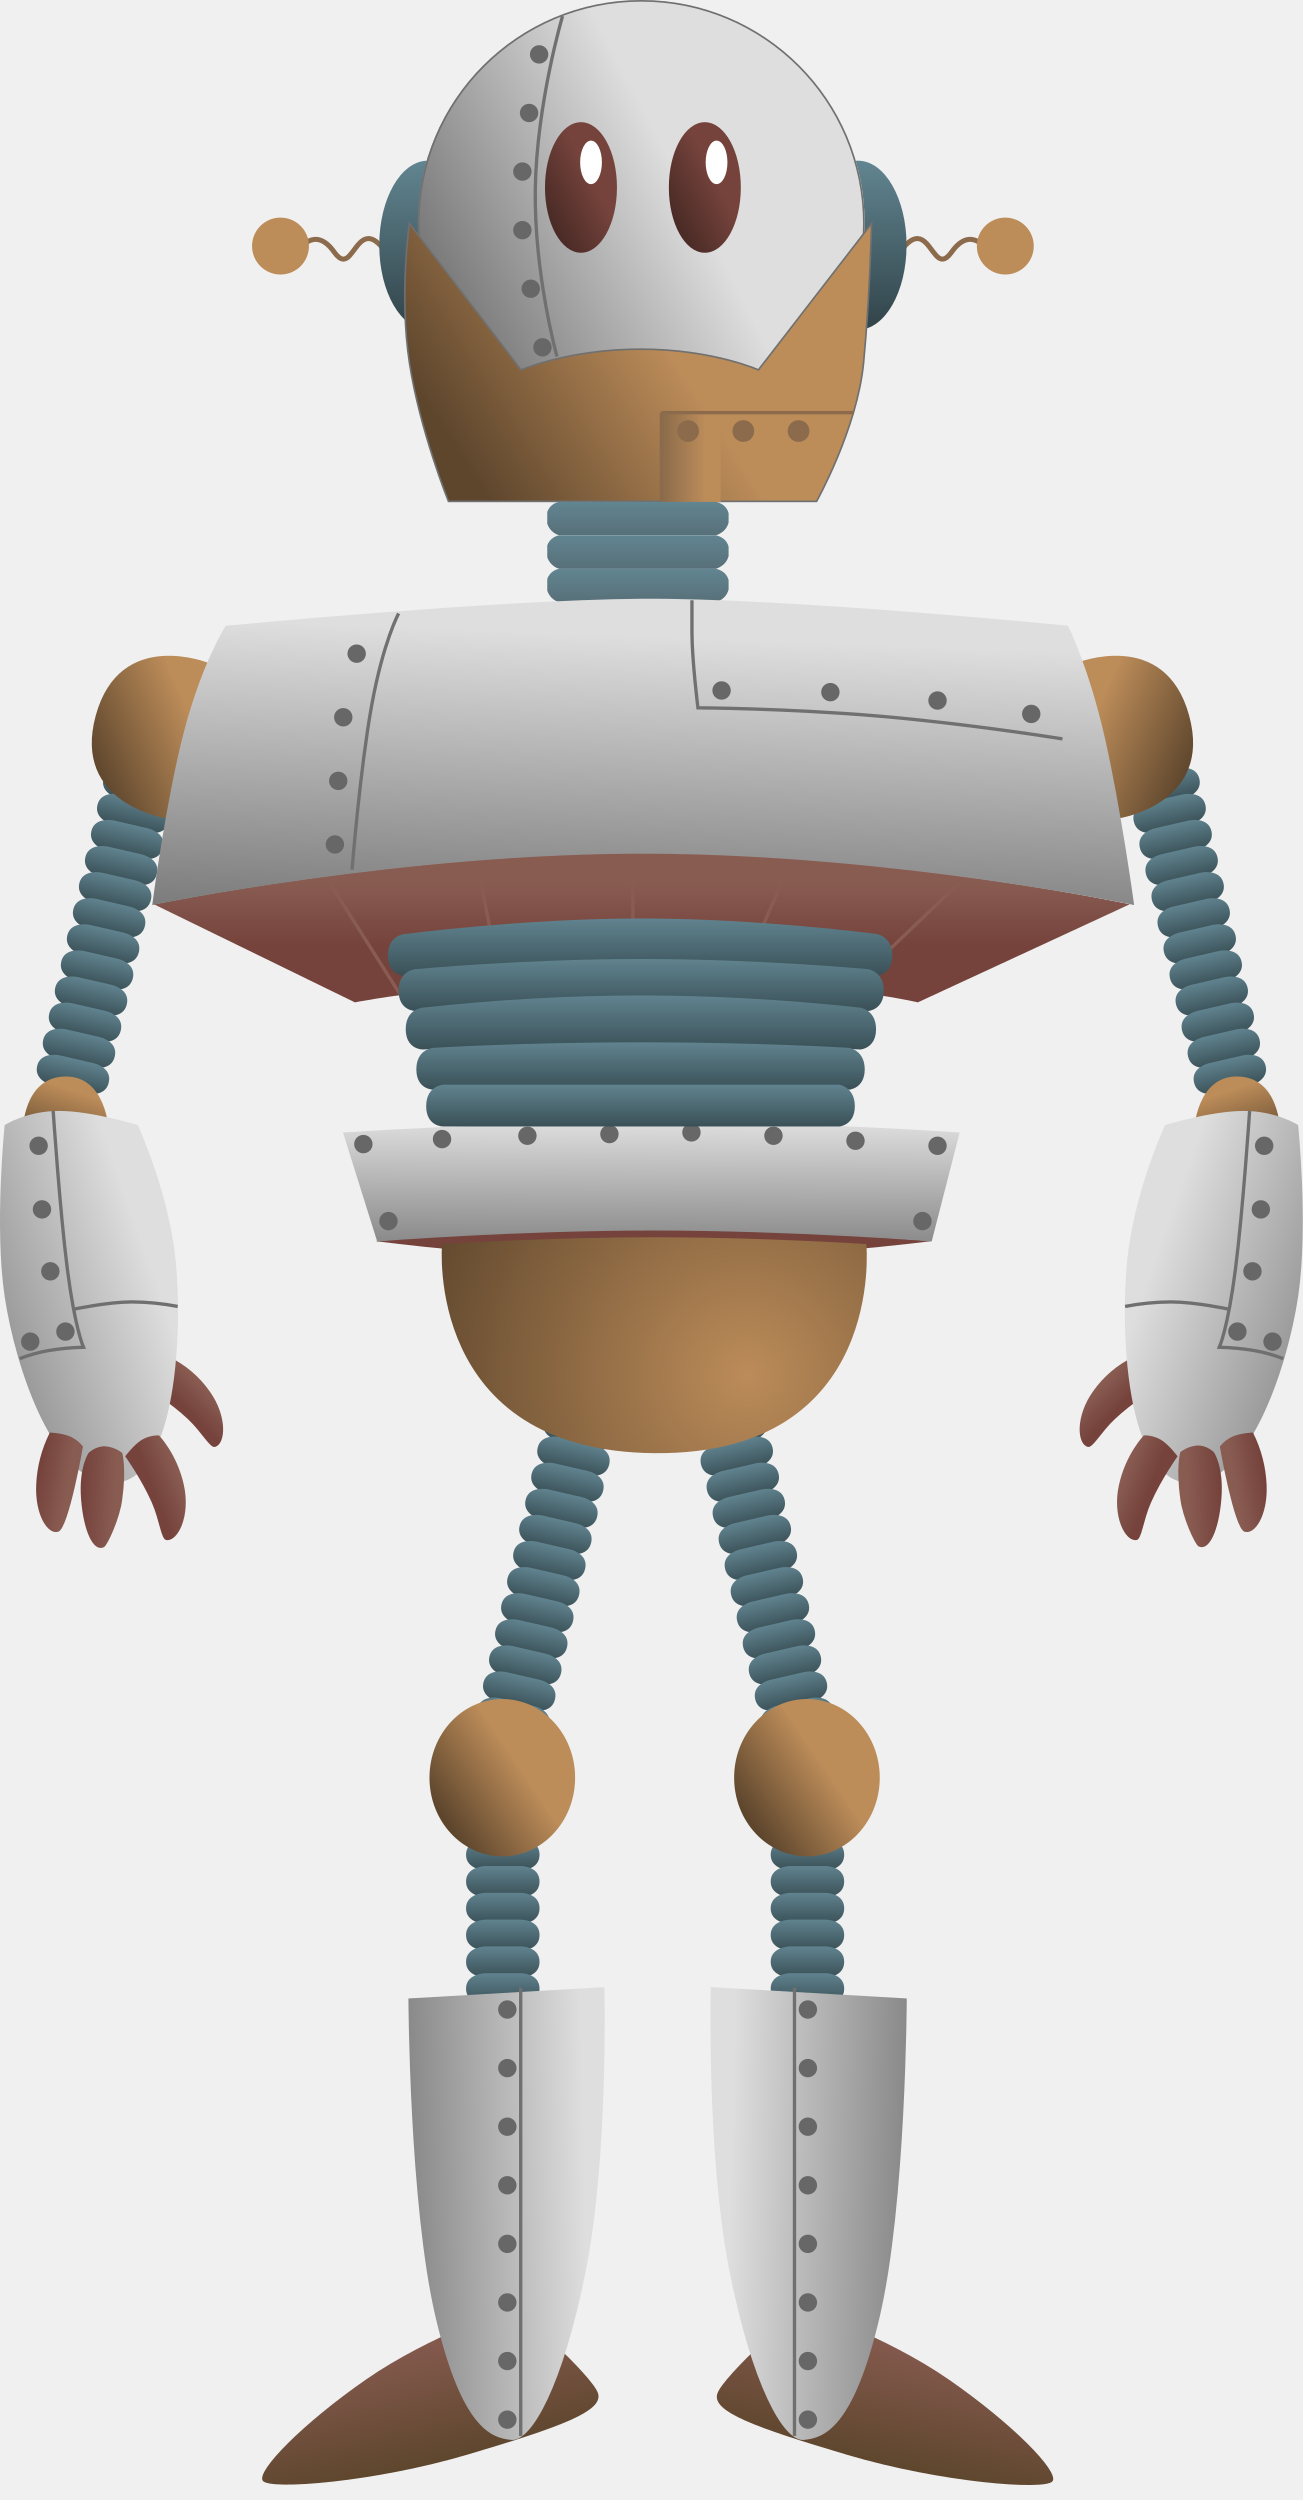
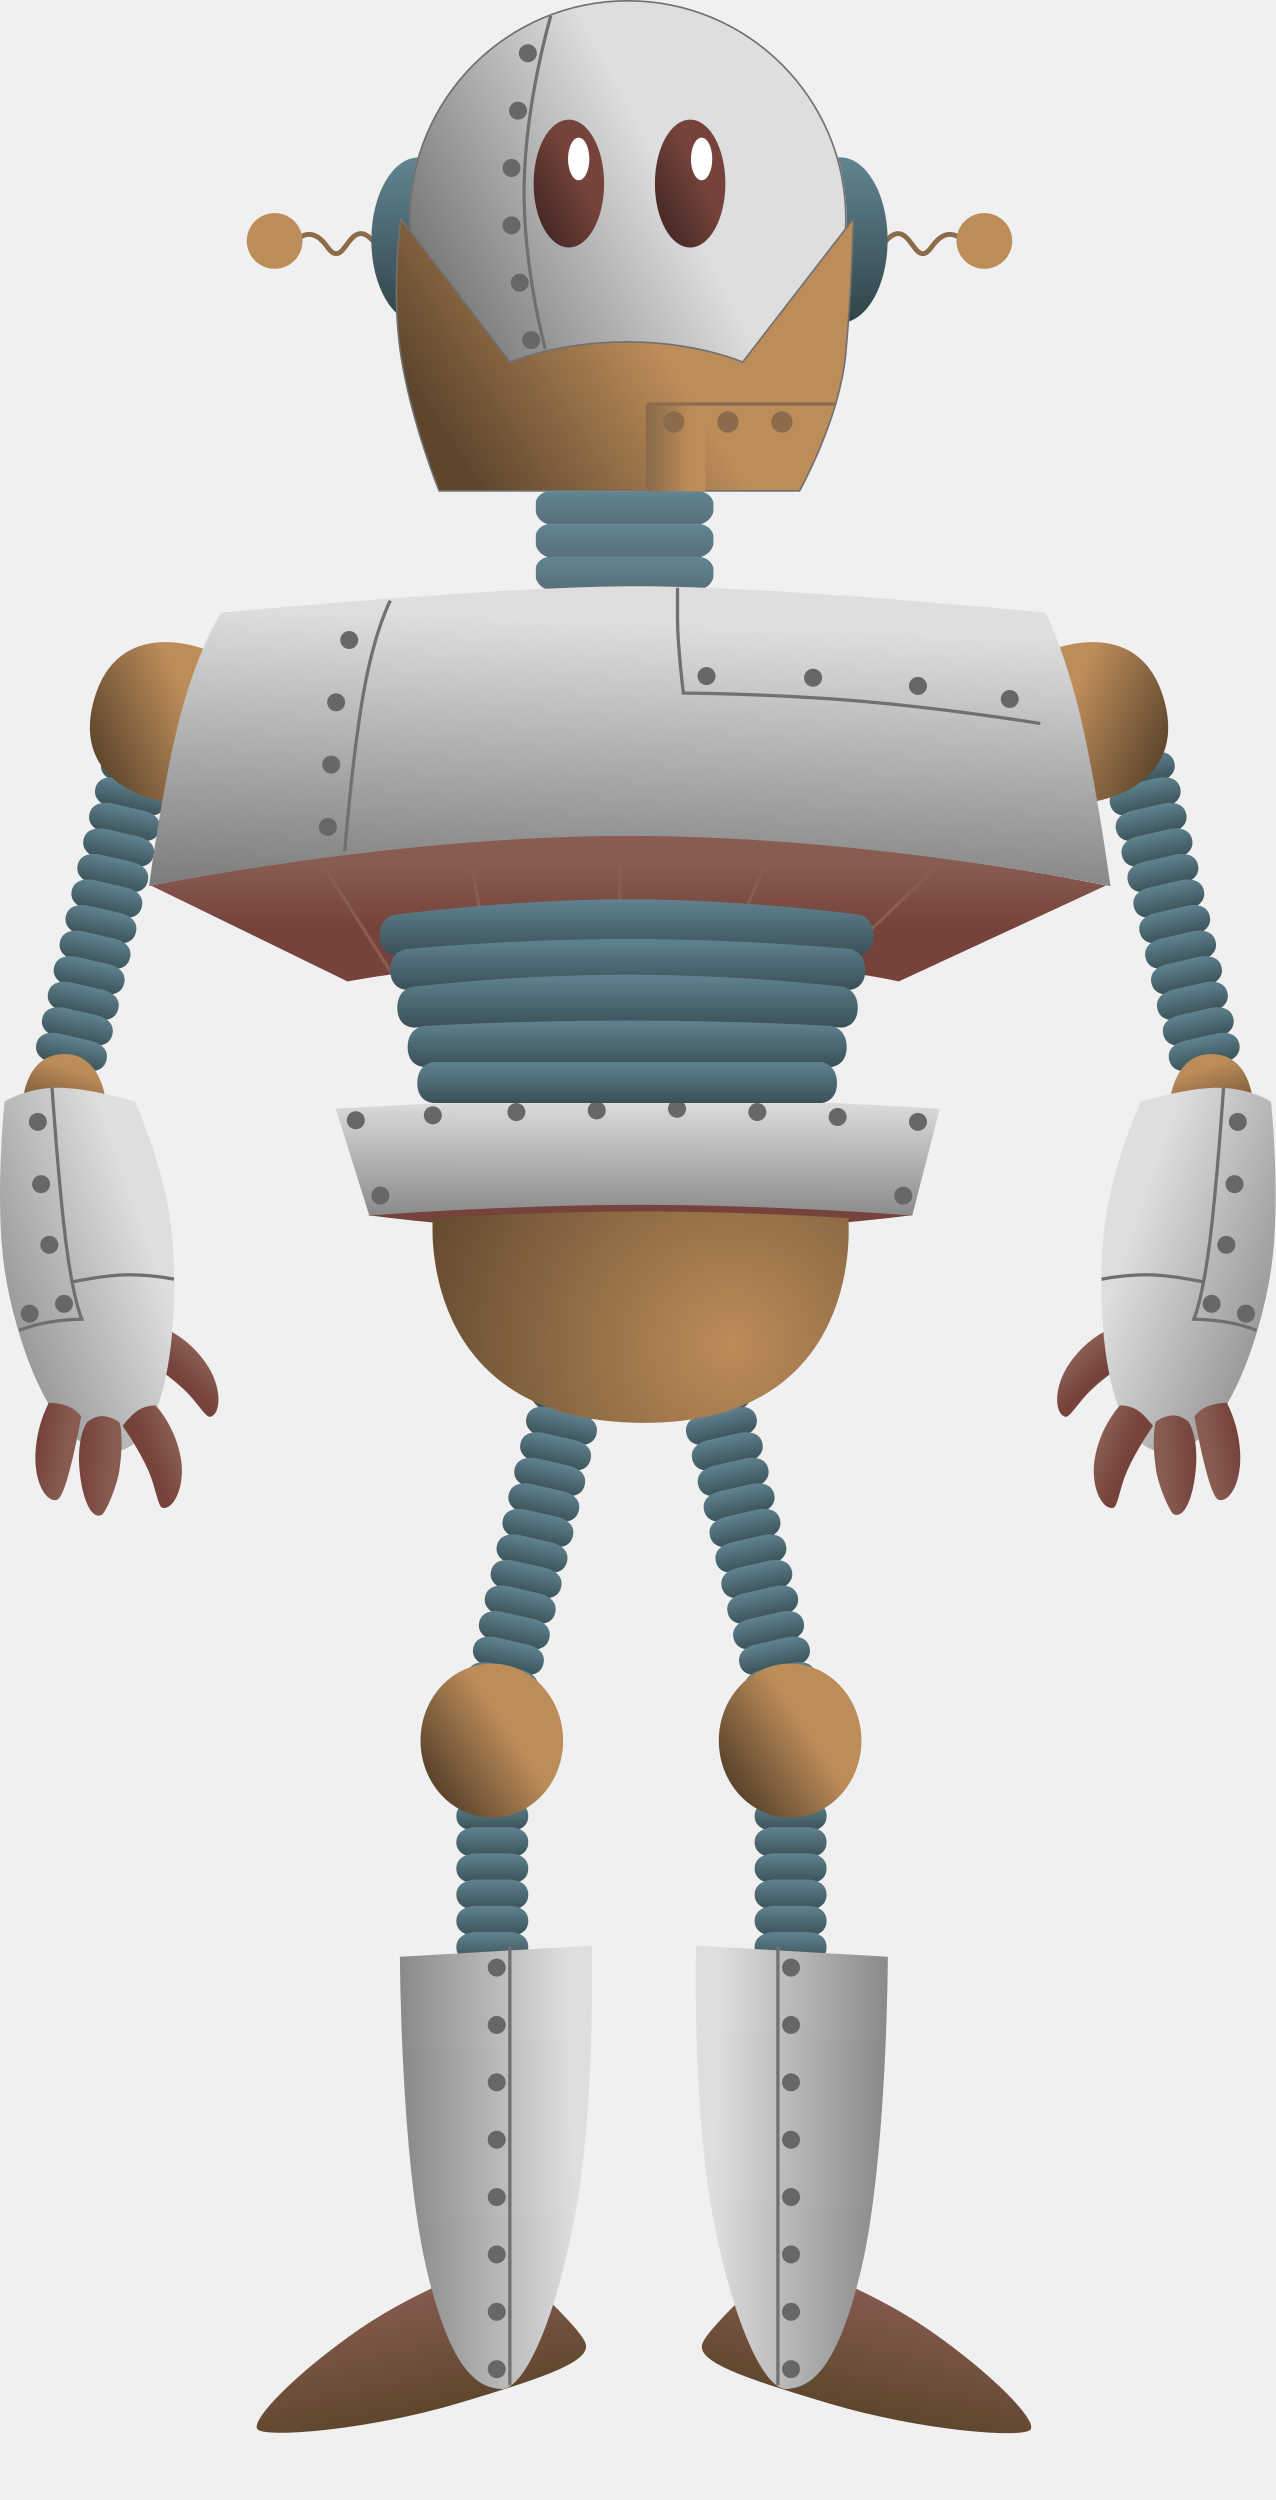
- <svg xmlns="http://www.w3.org/2000/svg" xmlns:xlink="http://www.w3.org/1999/xlink" width="778.302" height="1493.516" viewBox="0 0 778.302 1493.516">
+ <svg xmlns="http://www.w3.org/2000/svg" xmlns:xlink="http://www.w3.org/1999/xlink">
  <defs>
    <linearGradient id="linear-gradient" x1="0.5" x2="0.5" y2="1" gradientUnits="objectBoundingBox">
      <stop offset="0" stop-color="#60838f" />
      <stop offset="1" stop-color="#3a5057" />
    </linearGradient>
    <linearGradient id="linear-gradient-13" x1="0.668" y1="0.307" x2="0.141" y2="1.295" gradientUnits="objectBoundingBox">
      <stop offset="0" stop-color="#bc8c59" />
      <stop offset="1" stop-color="#5e462d" />
    </linearGradient>
    <linearGradient id="linear-gradient-14" x1="0.03" y1="0.492" x2="0.689" y2="0.483" gradientUnits="objectBoundingBox">
      <stop offset="0" stop-color="#895c52" />
      <stop offset="1" stop-color="#75433c" />
    </linearGradient>
    <linearGradient id="linear-gradient-15" x1="0.719" y1="0.239" x2="-0.28" y2="0.977" gradientUnits="objectBoundingBox">
      <stop offset="0" stop-color="#dedede" />
      <stop offset="1" stop-color="#6f6f6f" />
      <stop offset="1" />
    </linearGradient>
    <linearGradient id="linear-gradient-16" x1="0.817" y1="0.371" x2="0.054" y2="0.408" xlink:href="#linear-gradient-14" />
    <linearGradient id="linear-gradient-19" y1="1" y2="0" xlink:href="#linear-gradient" />
    <linearGradient id="linear-gradient-31" x1="0.332" y1="0.307" x2="0.859" y2="1.295" xlink:href="#linear-gradient-13" />
    <linearGradient id="linear-gradient-32" x1="0.03" y1="0.508" x2="0.689" y2="0.517" xlink:href="#linear-gradient-14" />
    <linearGradient id="linear-gradient-33" x1="0.281" y1="0.239" x2="1.28" y2="0.977" xlink:href="#linear-gradient-15" />
    <linearGradient id="linear-gradient-34" x1="0.817" y1="0.629" x2="0.054" y2="0.592" xlink:href="#linear-gradient-14" />
    <linearGradient id="linear-gradient-73" x1="0.667" y1="0.5" x2="0.175" y2="0.858" xlink:href="#linear-gradient-13" />
    <linearGradient id="linear-gradient-75" x1="0.5" x2="0.5" y2="1" gradientUnits="objectBoundingBox">
      <stop offset="0" stop-color="#895c52" />
      <stop offset="1" stop-color="#5e462d" />
    </linearGradient>
    <linearGradient id="linear-gradient-76" x1="0.898" y1="0.41" x2="-0.256" y2="0.472" gradientUnits="objectBoundingBox">
      <stop offset="0" stop-color="#dedede" />
      <stop offset="1" stop-color="#6f6f6f" />
    </linearGradient>
    <linearGradient id="linear-gradient-77" y1="1" y2="0" xlink:href="#linear-gradient-75" />
    <linearGradient id="linear-gradient-78" x1="0.102" y1="0.41" x2="1.256" y2="0.472" xlink:href="#linear-gradient-76" />
    <linearGradient id="linear-gradient-79" x1="0.5" x2="0.5" y2="1" gradientUnits="objectBoundingBox">
      <stop offset="0" stop-color="#618591" />
      <stop offset="1" stop-color="#314349" />
    </linearGradient>
    <linearGradient id="linear-gradient-81" x1="0.569" y1="0.363" x2="0" y2="0.661" xlink:href="#linear-gradient-76" />
    <linearGradient id="linear-gradient-82" x1="0.632" y1="0.408" x2="0" y2="1" gradientUnits="objectBoundingBox">
      <stop offset="0" stop-color="#75433c" />
      <stop offset="1" stop-color="#3b221e" />
    </linearGradient>
    <linearGradient id="linear-gradient-84" x1="0.532" y1="0.373" x2="0.019" y2="0.57" xlink:href="#linear-gradient-13" />
    <linearGradient id="linear-gradient-85" x1="0.732" y1="0.5" x2="0" y2="0.5" gradientUnits="objectBoundingBox">
      <stop offset="0" stop-color="#bc8c59" />
      <stop offset="1" stop-color="#8b6b4b" />
    </linearGradient>
    <clipPath id="clip-path">
      <rect width="85" height="13" fill="none" />
    </clipPath>
    <linearGradient id="linear-gradient-86" x1="0.5" y1="0" x2="0.474" y2="1.336" xlink:href="#linear-gradient-76" />
    <radialGradient id="radial-gradient" cx="0.718" cy="0.634" r="1.639" gradientTransform="matrix(0.326, 0.767, -0.39, 0.641, 0.731, -0.323)" xlink:href="#linear-gradient-13" />
    <linearGradient id="linear-gradient-87" x1="0.257" y1="0.206" x2="1" y2="0.654" xlink:href="#linear-gradient-13" />
    <linearGradient id="linear-gradient-88" x1="0.743" y1="0.206" x2="0" y2="0.654" xlink:href="#linear-gradient-13" />
    <clipPath id="clip-path-2">
      <rect width="108.332" height="67.034" fill="none" />
    </clipPath>
    <linearGradient id="linear-gradient-89" x1="0.5" x2="0.5" y2="1.634" gradientUnits="objectBoundingBox">
      <stop offset="0" stop-color="#618591" />
      <stop offset="1" stop-color="#526269" />
    </linearGradient>
    <linearGradient id="linear-gradient-92" x1="0.513" y1="0.194" x2="0.513" y2="0.62" xlink:href="#linear-gradient-14" />
    <linearGradient id="linear-gradient-93" x1="0.341" y1="0.102" x2="0.216" y2="1.146" xlink:href="#linear-gradient-76" />
  </defs>
  <g id="robot" transform="translate(-77.426 -60)">
    <g id="left-arm">
      <g id="left-upper-arm">
        <path id="Path_19" data-name="Path 19" d="M199.4,991.784s-11.564.195-11.564,9.234,11.564,9.325,11.564,9.325h20.886s11.468.092,11.468-9.325-11.468-9.234-11.468-9.234Z" transform="translate(181.363 -492.28) rotate(13)" fill="url(#linear-gradient)" />
        <path id="Path_19-2" data-name="Path 19" d="M199.4,991.784s-11.564.195-11.564,9.234,11.564,9.325,11.564,9.325h20.886s11.468.092,11.468-9.325-11.468-9.234-11.468-9.234Z" transform="translate(177.764 -476.69) rotate(13)" fill="url(#linear-gradient)" />
        <path id="Path_19-3" data-name="Path 19" d="M199.4,991.784s-11.564.195-11.564,9.234,11.564,9.325,11.564,9.325h20.886s11.468.092,11.468-9.325-11.468-9.234-11.468-9.234Z" transform="translate(174.164 -461.1) rotate(13)" fill="url(#linear-gradient)" />
        <path id="Path_19-4" data-name="Path 19" d="M199.4,991.784s-11.564.195-11.564,9.234,11.564,9.325,11.564,9.325h20.886s11.468.092,11.468-9.325-11.468-9.234-11.468-9.234Z" transform="translate(170.565 -445.51) rotate(13)" fill="url(#linear-gradient)" />
        <path id="Path_19-5" data-name="Path 19" d="M199.4,991.784s-11.564.195-11.564,9.234,11.564,9.325,11.564,9.325h20.886s11.468.092,11.468-9.325-11.468-9.234-11.468-9.234Z" transform="translate(166.966 -429.92) rotate(13)" fill="url(#linear-gradient)" />
        <path id="Path_19-6" data-name="Path 19" d="M199.4,991.784s-11.564.195-11.564,9.234,11.564,9.325,11.564,9.325h20.886s11.468.092,11.468-9.325-11.468-9.234-11.468-9.234Z" transform="translate(163.367 -414.33) rotate(13)" fill="url(#linear-gradient)" />
        <path id="Path_19-7" data-name="Path 19" d="M199.4,991.784s-11.564.195-11.564,9.234,11.564,9.325,11.564,9.325h20.886s11.468.092,11.468-9.325-11.468-9.234-11.468-9.234Z" transform="translate(159.768 -398.74) rotate(13)" fill="url(#linear-gradient)" />
        <path id="Path_19-8" data-name="Path 19" d="M199.4,991.784s-11.564.195-11.564,9.234,11.564,9.325,11.564,9.325h20.886s11.468.092,11.468-9.325-11.468-9.234-11.468-9.234Z" transform="translate(156.168 -383.15) rotate(13)" fill="url(#linear-gradient)" />
        <path id="Path_19-9" data-name="Path 19" d="M199.4,991.784s-11.564.195-11.564,9.234,11.564,9.325,11.564,9.325h20.886s11.468.092,11.468-9.325-11.468-9.234-11.468-9.234Z" transform="translate(152.569 -367.561) rotate(13)" fill="url(#linear-gradient)" />
        <path id="Path_19-10" data-name="Path 19" d="M199.4,991.784s-11.564.195-11.564,9.234,11.564,9.325,11.564,9.325h20.886s11.468.092,11.468-9.325-11.468-9.234-11.468-9.234Z" transform="translate(148.97 -351.971) rotate(13)" fill="url(#linear-gradient)" />
        <path id="Path_19-11" data-name="Path 19" d="M199.4,991.784s-11.564.195-11.564,9.234,11.564,9.325,11.564,9.325h20.886s11.468.092,11.468-9.325-11.468-9.234-11.468-9.234Z" transform="translate(145.371 -336.381) rotate(13)" fill="url(#linear-gradient)" />
        <path id="Path_19-12" data-name="Path 19" d="M199.4,991.784s-11.564.195-11.564,9.234,11.564,9.325,11.564,9.325h20.886s11.468.092,11.468-9.325-11.468-9.234-11.468-9.234Z" transform="translate(141.772 -320.791) rotate(13)" fill="url(#linear-gradient)" />
      </g>
      <g id="left-forearm" transform="translate(3 -10)">
        <path id="Path_36" data-name="Path 36" d="M87,733.671h51.449S137.092,700.454,112.1,701.1,87,733.671,87,733.671Z" transform="translate(1 12)" fill="url(#linear-gradient-13)" />
        <path id="Path_40" data-name="Path 40" d="M2.352,58.461a19.124,19.124,0,0,0,10.411,1.088c5.341-1.133,12.052-5.4,12.052-5.4S20.73,38.215,20.061,23.819c-.534-11.5,2.616-21.662-.025-23.2C14.269-2.738,1.936,8.333-.818,26.6A63.1,63.1,0,0,0,2.352,58.461Z" transform="matrix(-0.719, 0.695, -0.695, -0.719, 217.629, 920.936)" fill="url(#linear-gradient-14)" />
        <path id="Path_32" data-name="Path 32" d="M77.228,742.117s13.032-8.447,32.46-8.447,47.061,8.447,47.061,8.447,16.29,35.175,21.721,73.488,3.741,135.271-33.667,140.1-61.27-68.812-67.575-111.016S77.228,742.117,77.228,742.117Z" fill="url(#linear-gradient-15)" />
        <path id="Path_33" data-name="Path 33" d="M106.189,733.671s3.978,59.453,8.5,94.749,9.6,46.434,9.6,46.434a149.851,149.851,0,0,0-20.973,1.991,92.867,92.867,0,0,0-17.177,4.807" fill="none" stroke="#6f6f6f" stroke-width="2" />
        <path id="Path_34" data-name="Path 34" d="M118.624,852.112s20.146-4.34,34.626-4.34a149.716,149.716,0,0,1,27.336,2.7" fill="none" stroke="#6f6f6f" stroke-width="2" />
        <circle id="Ellipse_34" data-name="Ellipse 34" cx="5.5" cy="5.5" r="5.5" transform="translate(92 749)" fill="#676767" />
        <circle id="Ellipse_35" data-name="Ellipse 35" cx="5.5" cy="5.5" r="5.5" transform="translate(108 860)" fill="#676767" />
        <circle id="Ellipse_36" data-name="Ellipse 36" cx="5.5" cy="5.5" r="5.5" transform="translate(99 824)" fill="#676767" />
        <circle id="Ellipse_37" data-name="Ellipse 37" cx="5.5" cy="5.5" r="5.5" transform="translate(94 787)" fill="#676767" />
        <circle id="Ellipse_38" data-name="Ellipse 38" cx="5.5" cy="5.5" r="5.5" transform="translate(87 866)" fill="#676767" />
        <path id="Path_37" data-name="Path 37" d="M120.434,928.263s7.07-1.115,12.326,0a19.44,19.44,0,0,1,8.7,4.461s.972,49.389-4.7,52.693-15.654-6.9-18.365-24.882A76.328,76.328,0,0,1,120.434,928.263Z" transform="translate(163.105 -8.376) rotate(11)" fill="url(#linear-gradient-16)" />
        <path id="Path_38" data-name="Path 38" d="M120.977,933.945s4.015-4.657,9.829-4.648A18.88,18.88,0,0,1,141,932.545s3.27,8.977,1.933,27.649c-.455,10.824-6.794,28.014-8.9,29.241-6.02,3.5-12.726-8.456-15.6-27.527S120.977,933.945,120.977,933.945Z" transform="matrix(0.998, 0.07, -0.07, 0.998, 72.003, -2.54)" fill="url(#linear-gradient-16)" />
        <path id="Path_39" data-name="Path 39" d="M2.495,60.6a19.825,19.825,0,0,0,10.793,1.128c5.537-1.175,12.494-5.593,12.494-5.593s-4.235-16.523-4.929-31.447C20.3,12.768,23.565,2.235,20.827.641c-5.978-3.48-18.763,8-21.618,26.935S2.495,60.6,2.495,60.6Z" transform="translate(193.41 983.176) rotate(159)" fill="url(#linear-gradient-14)" />
      </g>
    </g>
    <g id="right-arm" transform="translate(711.426 516.338)">
      <g id="left-upper-arm-2" data-name="left-upper-arm" transform="translate(37.658)">
        <path id="Path_19-13" data-name="Path 19" d="M11.564,18.559S0,18.364,0,9.325,11.564,0,11.564,0H32.45S43.918-.092,43.918,9.325,32.45,18.559,32.45,18.559Z" transform="translate(46.967 18.083) rotate(167)" fill="url(#linear-gradient-19)" />
        <path id="Path_19-14" data-name="Path 19" d="M11.564,18.559S0,18.364,0,9.325,11.564,0,11.564,0H32.45S43.918-.092,43.918,9.325,32.45,18.559,32.45,18.559Z" transform="translate(50.566 33.673) rotate(167)" fill="url(#linear-gradient-19)" />
        <path id="Path_19-15" data-name="Path 19" d="M11.564,18.559S0,18.364,0,9.325,11.564,0,11.564,0H32.45S43.918-.092,43.918,9.325,32.45,18.559,32.45,18.559Z" transform="translate(54.166 49.263) rotate(167)" fill="url(#linear-gradient-19)" />
        <path id="Path_19-16" data-name="Path 19" d="M11.564,18.559S0,18.364,0,9.325,11.564,0,11.564,0H32.45S43.918-.092,43.918,9.325,32.45,18.559,32.45,18.559Z" transform="translate(57.765 64.853) rotate(167)" fill="url(#linear-gradient-19)" />
        <path id="Path_19-17" data-name="Path 19" d="M11.564,18.559S0,18.364,0,9.325,11.564,0,11.564,0H32.45S43.918-.092,43.918,9.325,32.45,18.559,32.45,18.559Z" transform="translate(61.364 80.443) rotate(167)" fill="url(#linear-gradient-19)" />
        <path id="Path_19-18" data-name="Path 19" d="M11.564,18.559S0,18.364,0,9.325,11.564,0,11.564,0H32.45S43.918-.092,43.918,9.325,32.45,18.559,32.45,18.559Z" transform="translate(64.963 96.033) rotate(167)" fill="url(#linear-gradient-19)" />
        <path id="Path_19-19" data-name="Path 19" d="M11.564,18.559S0,18.364,0,9.325,11.564,0,11.564,0H32.45S43.918-.092,43.918,9.325,32.45,18.559,32.45,18.559Z" transform="translate(68.562 111.623) rotate(167)" fill="url(#linear-gradient-19)" />
        <path id="Path_19-20" data-name="Path 19" d="M11.564,18.559S0,18.364,0,9.325,11.564,0,11.564,0H32.45S43.918-.092,43.918,9.325,32.45,18.559,32.45,18.559Z" transform="translate(72.162 127.213) rotate(167)" fill="url(#linear-gradient-19)" />
        <path id="Path_19-21" data-name="Path 19" d="M11.564,18.559S0,18.364,0,9.325,11.564,0,11.564,0H32.45S43.918-.092,43.918,9.325,32.45,18.559,32.45,18.559Z" transform="translate(75.761 142.803) rotate(167)" fill="url(#linear-gradient-19)" />
        <path id="Path_19-22" data-name="Path 19" d="M11.564,18.559S0,18.364,0,9.325,11.564,0,11.564,0H32.45S43.918-.092,43.918,9.325,32.45,18.559,32.45,18.559Z" transform="translate(79.36 158.393) rotate(167)" fill="url(#linear-gradient-19)" />
        <path id="Path_19-23" data-name="Path 19" d="M11.564,18.559S0,18.364,0,9.325,11.564,0,11.564,0H32.45S43.918-.092,43.918,9.325,32.45,18.559,32.45,18.559Z" transform="translate(82.959 173.982) rotate(167)" fill="url(#linear-gradient-19)" />
        <path id="Path_19-24" data-name="Path 19" d="M11.564,18.559S0,18.364,0,9.325,11.564,0,11.564,0H32.45S43.918-.092,43.918,9.325,32.45,18.559,32.45,18.559Z" transform="translate(86.559 189.572) rotate(167)" fill="url(#linear-gradient-19)" />
      </g>
      <g id="left-forearm-2" data-name="left-forearm" transform="translate(0 186.75)">
        <path id="Path_36-2" data-name="Path 36" d="M138.449,733.671H87s1.357-33.217,26.347-32.574S138.449,733.671,138.449,733.671Z" transform="translate(-7.721 -701.087)" fill="url(#linear-gradient-31)" />
        <path id="Path_40-2" data-name="Path 40" d="M3.9,1.41A19.124,19.124,0,0,1,14.312.322c5.341,1.133,12.052,5.4,12.052,5.4s-4.085,15.938-4.754,30.335c-.534,11.5,2.616,21.662-.025,23.2C15.817,62.608,3.485,51.537.73,33.269A63.1,63.1,0,0,1,3.9,1.41Z" transform="matrix(0.719, 0.695, -0.695, 0.719, 41.575, 163.705)" fill="url(#linear-gradient-32)" />
        <path id="Path_32-2" data-name="Path 32" d="M177.959,742.117s-13.032-8.447-32.46-8.447-47.061,8.447-47.061,8.447-16.29,35.175-21.721,73.488-3.741,135.271,33.667,140.1,61.27-68.812,67.575-111.016S177.959,742.117,177.959,742.117Z" transform="translate(-36.46 -713.087)" fill="url(#linear-gradient-33)" />
        <path id="Path_33-2" data-name="Path 33" d="M104.24,733.671s-3.978,59.453-8.5,94.749-9.6,46.434-9.6,46.434a149.851,149.851,0,0,1,20.973,1.991,92.867,92.867,0,0,1,17.177,4.807" transform="translate(8.299 -713.087)" fill="none" stroke="#6f6f6f" stroke-width="2" />
        <path id="Path_34-2" data-name="Path 34" d="M180.586,852.112s-20.146-4.34-34.626-4.34a149.716,149.716,0,0,0-27.336,2.7" transform="translate(-80.482 -713.087)" fill="none" stroke="#6f6f6f" stroke-width="2" />
        <circle id="Ellipse_34-2" data-name="Ellipse 34" cx="5.5" cy="5.5" r="5.5" transform="translate(115.728 35.913)" fill="#676767" />
        <circle id="Ellipse_35-2" data-name="Ellipse 35" cx="5.5" cy="5.5" r="5.5" transform="translate(99.728 146.913)" fill="#676767" />
        <circle id="Ellipse_36-2" data-name="Ellipse 36" cx="5.5" cy="5.5" r="5.5" transform="translate(108.728 110.913)" fill="#676767" />
        <circle id="Ellipse_37-2" data-name="Ellipse 37" cx="5.5" cy="5.5" r="5.5" transform="translate(113.728 73.913)" fill="#676767" />
        <circle id="Ellipse_38-2" data-name="Ellipse 38" cx="5.5" cy="5.5" r="5.5" transform="translate(120.728 152.913)" fill="#676767" />
        <path id="Path_37-2" data-name="Path 37" d="M2.878,57.771s7.07,1.115,12.326,0a19.44,19.44,0,0,0,8.7-4.461S24.877,3.922,19.2.617,3.547,7.518.836,25.5A76.328,76.328,0,0,0,2.878,57.771Z" transform="translate(128.371 268.885) rotate(169)" fill="url(#linear-gradient-34)" />
        <path id="Path_38-2" data-name="Path 38" d="M3.389,56.1s4.015,4.657,9.829,4.648A18.88,18.88,0,0,0,23.41,57.5s3.27-8.977,1.933-27.649c-.455-10.824-6.794-28.014-8.9-29.241C10.422-2.9,3.716,9.065.841,28.136S3.389,56.1,3.389,56.1Z" transform="matrix(-0.998, 0.07, -0.07, -0.998, 98.484, 280.206)" fill="url(#linear-gradient-34)" />
        <path id="Path_39-2" data-name="Path 39" d="M4.043,1.462A19.825,19.825,0,0,1,14.837.334C20.373,1.509,27.33,5.927,27.33,5.927S23.1,22.449,22.4,37.374c-.554,11.923,2.712,22.456-.026,24.05C16.4,64.9,3.612,53.427.757,34.488S4.043,1.462,4.043,1.462Z" transform="translate(46.114 211.591) rotate(21)" fill="url(#linear-gradient-32)" />
      </g>
    </g>
    <g id="legs">
      <g id="left-upper-leg" transform="translate(263 384)">
        <path id="Path_19-25" data-name="Path 19" d="M199.4,991.784s-11.564.195-11.564,9.234,11.564,9.325,11.564,9.325h20.886s11.468.092,11.468-9.325-11.468-9.234-11.468-9.234Z" transform="translate(181.363 -492.28) rotate(13)" fill="url(#linear-gradient)" />
        <path id="Path_19-26" data-name="Path 19" d="M199.4,991.784s-11.564.195-11.564,9.234,11.564,9.325,11.564,9.325h20.886s11.468.092,11.468-9.325-11.468-9.234-11.468-9.234Z" transform="translate(177.764 -476.69) rotate(13)" fill="url(#linear-gradient)" />
        <path id="Path_19-27" data-name="Path 19" d="M199.4,991.784s-11.564.195-11.564,9.234,11.564,9.325,11.564,9.325h20.886s11.468.092,11.468-9.325-11.468-9.234-11.468-9.234Z" transform="translate(174.164 -461.1) rotate(13)" fill="url(#linear-gradient)" />
        <path id="Path_19-28" data-name="Path 19" d="M199.4,991.784s-11.564.195-11.564,9.234,11.564,9.325,11.564,9.325h20.886s11.468.092,11.468-9.325-11.468-9.234-11.468-9.234Z" transform="translate(170.565 -445.51) rotate(13)" fill="url(#linear-gradient)" />
        <path id="Path_19-29" data-name="Path 19" d="M199.4,991.784s-11.564.195-11.564,9.234,11.564,9.325,11.564,9.325h20.886s11.468.092,11.468-9.325-11.468-9.234-11.468-9.234Z" transform="translate(166.966 -429.92) rotate(13)" fill="url(#linear-gradient)" />
        <path id="Path_19-30" data-name="Path 19" d="M199.4,991.784s-11.564.195-11.564,9.234,11.564,9.325,11.564,9.325h20.886s11.468.092,11.468-9.325-11.468-9.234-11.468-9.234Z" transform="translate(163.367 -414.33) rotate(13)" fill="url(#linear-gradient)" />
        <path id="Path_19-31" data-name="Path 19" d="M199.4,991.784s-11.564.195-11.564,9.234,11.564,9.325,11.564,9.325h20.886s11.468.092,11.468-9.325-11.468-9.234-11.468-9.234Z" transform="translate(159.768 -398.74) rotate(13)" fill="url(#linear-gradient)" />
        <path id="Path_19-32" data-name="Path 19" d="M199.4,991.784s-11.564.195-11.564,9.234,11.564,9.325,11.564,9.325h20.886s11.468.092,11.468-9.325-11.468-9.234-11.468-9.234Z" transform="translate(156.168 -383.15) rotate(13)" fill="url(#linear-gradient)" />
        <path id="Path_19-33" data-name="Path 19" d="M199.4,991.784s-11.564.195-11.564,9.234,11.564,9.325,11.564,9.325h20.886s11.468.092,11.468-9.325-11.468-9.234-11.468-9.234Z" transform="translate(152.569 -367.561) rotate(13)" fill="url(#linear-gradient)" />
        <path id="Path_19-34" data-name="Path 19" d="M199.4,991.784s-11.564.195-11.564,9.234,11.564,9.325,11.564,9.325h20.886s11.468.092,11.468-9.325-11.468-9.234-11.468-9.234Z" transform="translate(148.97 -351.971) rotate(13)" fill="url(#linear-gradient)" />
        <path id="Path_19-35" data-name="Path 19" d="M199.4,991.784s-11.564.195-11.564,9.234,11.564,9.325,11.564,9.325h20.886s11.468.092,11.468-9.325-11.468-9.234-11.468-9.234Z" transform="translate(145.371 -336.381) rotate(13)" fill="url(#linear-gradient)" />
        <path id="Path_19-36" data-name="Path 19" d="M199.4,991.784s-11.564.195-11.564,9.234,11.564,9.325,11.564,9.325h20.886s11.468.092,11.468-9.325-11.468-9.234-11.468-9.234Z" transform="translate(141.772 -320.791) rotate(13)" fill="url(#linear-gradient)" />
      </g>
      <g id="right-upper-leg" transform="translate(490.511 900.338)">
        <path id="Path_19-37" data-name="Path 19" d="M11.564,18.559S0,18.364,0,9.325,11.564,0,11.564,0H32.45S43.918-.092,43.918,9.325,32.45,18.559,32.45,18.559Z" transform="translate(46.967 18.083) rotate(167)" fill="url(#linear-gradient-19)" />
        <path id="Path_19-38" data-name="Path 19" d="M11.564,18.559S0,18.364,0,9.325,11.564,0,11.564,0H32.45S43.918-.092,43.918,9.325,32.45,18.559,32.45,18.559Z" transform="translate(50.566 33.673) rotate(167)" fill="url(#linear-gradient-19)" />
        <path id="Path_19-39" data-name="Path 19" d="M11.564,18.559S0,18.364,0,9.325,11.564,0,11.564,0H32.45S43.918-.092,43.918,9.325,32.45,18.559,32.45,18.559Z" transform="translate(54.166 49.263) rotate(167)" fill="url(#linear-gradient-19)" />
        <path id="Path_19-40" data-name="Path 19" d="M11.564,18.559S0,18.364,0,9.325,11.564,0,11.564,0H32.45S43.918-.092,43.918,9.325,32.45,18.559,32.45,18.559Z" transform="translate(57.765 64.853) rotate(167)" fill="url(#linear-gradient-19)" />
        <path id="Path_19-41" data-name="Path 19" d="M11.564,18.559S0,18.364,0,9.325,11.564,0,11.564,0H32.45S43.918-.092,43.918,9.325,32.45,18.559,32.45,18.559Z" transform="translate(61.364 80.443) rotate(167)" fill="url(#linear-gradient-19)" />
        <path id="Path_19-42" data-name="Path 19" d="M11.564,18.559S0,18.364,0,9.325,11.564,0,11.564,0H32.45S43.918-.092,43.918,9.325,32.45,18.559,32.45,18.559Z" transform="translate(64.963 96.033) rotate(167)" fill="url(#linear-gradient-19)" />
        <path id="Path_19-43" data-name="Path 19" d="M11.564,18.559S0,18.364,0,9.325,11.564,0,11.564,0H32.45S43.918-.092,43.918,9.325,32.45,18.559,32.45,18.559Z" transform="translate(68.562 111.623) rotate(167)" fill="url(#linear-gradient-19)" />
        <path id="Path_19-44" data-name="Path 19" d="M11.564,18.559S0,18.364,0,9.325,11.564,0,11.564,0H32.45S43.918-.092,43.918,9.325,32.45,18.559,32.45,18.559Z" transform="translate(72.162 127.213) rotate(167)" fill="url(#linear-gradient-19)" />
        <path id="Path_19-45" data-name="Path 19" d="M11.564,18.559S0,18.364,0,9.325,11.564,0,11.564,0H32.45S43.918-.092,43.918,9.325,32.45,18.559,32.45,18.559Z" transform="translate(75.761 142.803) rotate(167)" fill="url(#linear-gradient-19)" />
        <path id="Path_19-46" data-name="Path 19" d="M11.564,18.559S0,18.364,0,9.325,11.564,0,11.564,0H32.45S43.918-.092,43.918,9.325,32.45,18.559,32.45,18.559Z" transform="translate(79.36 158.393) rotate(167)" fill="url(#linear-gradient-19)" />
        <path id="Path_19-47" data-name="Path 19" d="M11.564,18.559S0,18.364,0,9.325,11.564,0,11.564,0H32.45S43.918-.092,43.918,9.325,32.45,18.559,32.45,18.559Z" transform="translate(82.959 173.982) rotate(167)" fill="url(#linear-gradient-19)" />
        <path id="Path_19-48" data-name="Path 19" d="M11.564,18.559S0,18.364,0,9.325,11.564,0,11.564,0H32.45S43.918-.092,43.918,9.325,32.45,18.559,32.45,18.559Z" transform="translate(86.559 189.572) rotate(167)" fill="url(#linear-gradient-19)" />
      </g>
      <g id="left-lower-leg" transform="translate(102.024 687.461) rotate(-13)">
        <path id="Path_19-49" data-name="Path 19" d="M199.4,991.784s-11.564.195-11.564,9.234,11.564,9.325,11.564,9.325h20.886s11.468.092,11.468-9.325-11.468-9.234-11.468-9.234Z" transform="translate(181.363 -492.28) rotate(13)" fill="url(#linear-gradient)" />
        <path id="Path_19-50" data-name="Path 19" d="M199.4,991.784s-11.564.195-11.564,9.234,11.564,9.325,11.564,9.325h20.886s11.468.092,11.468-9.325-11.468-9.234-11.468-9.234Z" transform="translate(177.764 -476.69) rotate(13)" fill="url(#linear-gradient)" />
        <path id="Path_19-51" data-name="Path 19" d="M199.4,991.784s-11.564.195-11.564,9.234,11.564,9.325,11.564,9.325h20.886s11.468.092,11.468-9.325-11.468-9.234-11.468-9.234Z" transform="translate(174.164 -461.1) rotate(13)" fill="url(#linear-gradient)" />
        <path id="Path_19-52" data-name="Path 19" d="M199.4,991.784s-11.564.195-11.564,9.234,11.564,9.325,11.564,9.325h20.886s11.468.092,11.468-9.325-11.468-9.234-11.468-9.234Z" transform="translate(170.565 -445.51) rotate(13)" fill="url(#linear-gradient)" />
        <path id="Path_19-53" data-name="Path 19" d="M199.4,991.784s-11.564.195-11.564,9.234,11.564,9.325,11.564,9.325h20.886s11.468.092,11.468-9.325-11.468-9.234-11.468-9.234Z" transform="translate(166.966 -429.92) rotate(13)" fill="url(#linear-gradient)" />
        <path id="Path_19-54" data-name="Path 19" d="M199.4,991.784s-11.564.195-11.564,9.234,11.564,9.325,11.564,9.325h20.886s11.468.092,11.468-9.325-11.468-9.234-11.468-9.234Z" transform="translate(163.367 -414.33) rotate(13)" fill="url(#linear-gradient)" />
      </g>
      <g id="left-lower-leg-2" data-name="left-lower-leg" transform="translate(284.024 687.461) rotate(-13)">
        <path id="Path_19-55" data-name="Path 19" d="M199.4,991.784s-11.564.195-11.564,9.234,11.564,9.325,11.564,9.325h20.886s11.468.092,11.468-9.325-11.468-9.234-11.468-9.234Z" transform="translate(181.363 -492.28) rotate(13)" fill="url(#linear-gradient)" />
        <path id="Path_19-56" data-name="Path 19" d="M199.4,991.784s-11.564.195-11.564,9.234,11.564,9.325,11.564,9.325h20.886s11.468.092,11.468-9.325-11.468-9.234-11.468-9.234Z" transform="translate(177.764 -476.69) rotate(13)" fill="url(#linear-gradient)" />
        <path id="Path_19-57" data-name="Path 19" d="M199.4,991.784s-11.564.195-11.564,9.234,11.564,9.325,11.564,9.325h20.886s11.468.092,11.468-9.325-11.468-9.234-11.468-9.234Z" transform="translate(174.164 -461.1) rotate(13)" fill="url(#linear-gradient)" />
        <path id="Path_19-58" data-name="Path 19" d="M199.4,991.784s-11.564.195-11.564,9.234,11.564,9.325,11.564,9.325h20.886s11.468.092,11.468-9.325-11.468-9.234-11.468-9.234Z" transform="translate(170.565 -445.51) rotate(13)" fill="url(#linear-gradient)" />
        <path id="Path_19-59" data-name="Path 19" d="M199.4,991.784s-11.564.195-11.564,9.234,11.564,9.325,11.564,9.325h20.886s11.468.092,11.468-9.325-11.468-9.234-11.468-9.234Z" transform="translate(166.966 -429.92) rotate(13)" fill="url(#linear-gradient)" />
        <path id="Path_19-60" data-name="Path 19" d="M199.4,991.784s-11.564.195-11.564,9.234,11.564,9.325,11.564,9.325h20.886s11.468.092,11.468-9.325-11.468-9.234-11.468-9.234Z" transform="translate(163.367 -414.33) rotate(13)" fill="url(#linear-gradient)" />
      </g>
      <ellipse id="right-knee" cx="43.5" cy="47" rx="43.5" ry="47" transform="translate(516 1075)" fill="url(#linear-gradient-73)" />
      <ellipse id="left-nee" cx="43.5" cy="47" rx="43.5" ry="47" transform="translate(334 1075)" fill="url(#linear-gradient-73)" />
      <g id="left-foot" transform="translate(-8 5)">
        <path id="Path_43" data-name="Path 43" d="M486.1,1460.068c-.92-11.039-38.008-61-38.008-61s-52.894,5.979-95.669,23.917-75.892,40.015-73.132,46.455,65.313,14.718,123.266,10.119S487.022,1471.106,486.1,1460.068Z" transform="matrix(0.978, -0.208, 0.208, 0.978, -336.376, 158.02)" fill="url(#linear-gradient-75)" />
        <path id="Path_41" data-name="Path 41" d="M342.414,1350.9l117.087-6.8s2.554,100.381-11.036,169.118-32.408,102.451-44.431,101.406-29.795-6.665-45.476-73.7S342.414,1350.9,342.414,1350.9Z" transform="translate(-13 -102)" fill="url(#linear-gradient-76)" />
        <path id="Path_42" data-name="Path 42" d="M5.493,267.758V0" transform="translate(391.007 1242.5)" fill="none" stroke="#707070" stroke-width="2" />
        <circle id="Ellipse_41" data-name="Ellipse 41" cx="5.5" cy="5.5" r="5.5" transform="translate(383 1250)" fill="#676767" />
        <circle id="Ellipse_42" data-name="Ellipse 42" cx="5.5" cy="5.5" r="5.5" transform="translate(383 1285)" fill="#676767" />
        <circle id="Ellipse_43" data-name="Ellipse 43" cx="5.5" cy="5.5" r="5.5" transform="translate(383 1320)" fill="#676767" />
        <circle id="Ellipse_44" data-name="Ellipse 44" cx="5.5" cy="5.5" r="5.5" transform="translate(383 1355)" fill="#676767" />
        <circle id="Ellipse_45" data-name="Ellipse 45" cx="5.5" cy="5.5" r="5.5" transform="translate(383 1390)" fill="#676767" />
        <circle id="Ellipse_46" data-name="Ellipse 46" cx="5.5" cy="5.5" r="5.5" transform="translate(383 1425)" fill="#676767" />
        <circle id="Ellipse_47" data-name="Ellipse 47" cx="5.5" cy="5.5" r="5.5" transform="translate(383 1460)" fill="#676767" />
        <circle id="Ellipse_48" data-name="Ellipse 48" cx="5.5" cy="5.5" r="5.5" transform="translate(383 1495)" fill="#676767" />
      </g>
      <g id="right-foot" transform="translate(501.539 1247.109)">
        <path id="Path_43-2" data-name="Path 43" d="M206.969,20.825c-.92,11.039-38.008,61-38.008,61s-52.894-5.979-95.669-23.917S-2.6,17.89.161,11.451,65.473-3.267,123.427,1.332,207.889,9.786,206.969,20.825Z" transform="matrix(-0.978, -0.208, 0.208, -0.978, 202.469, 306.407)" fill="url(#linear-gradient-77)" />
        <path id="Path_41-2" data-name="Path 41" d="M459.692,1350.9l-117.087-6.8s-2.554,100.381,11.036,169.118,32.408,102.451,44.431,101.406,29.795-6.665,45.476-73.7S459.692,1350.9,459.692,1350.9Z" transform="translate(-342.086 -1344.109)" fill="url(#linear-gradient-78)" />
        <path id="Path_42-2" data-name="Path 42" d="M5.493,267.758V0" transform="translate(45.027 0.391)" fill="none" stroke="#707070" stroke-width="2" />
        <circle id="Ellipse_41-2" data-name="Ellipse 41" cx="5.5" cy="5.5" r="5.5" transform="translate(53.02 7.891)" fill="#676767" />
        <circle id="Ellipse_42-2" data-name="Ellipse 42" cx="5.5" cy="5.5" r="5.5" transform="translate(53.02 42.891)" fill="#676767" />
        <circle id="Ellipse_43-2" data-name="Ellipse 43" cx="5.5" cy="5.5" r="5.5" transform="translate(53.02 77.891)" fill="#676767" />
        <circle id="Ellipse_44-2" data-name="Ellipse 44" cx="5.5" cy="5.5" r="5.5" transform="translate(53.02 112.891)" fill="#676767" />
        <circle id="Ellipse_45-2" data-name="Ellipse 45" cx="5.5" cy="5.5" r="5.5" transform="translate(53.02 147.891)" fill="#676767" />
        <circle id="Ellipse_46-2" data-name="Ellipse 46" cx="5.5" cy="5.5" r="5.5" transform="translate(53.02 182.891)" fill="#676767" />
        <circle id="Ellipse_47-2" data-name="Ellipse 47" cx="5.5" cy="5.5" r="5.5" transform="translate(53.02 217.891)" fill="#676767" />
        <circle id="Ellipse_48-2" data-name="Ellipse 48" cx="5.5" cy="5.5" r="5.5" transform="translate(53.02 252.891)" fill="#676767" />
      </g>
    </g>
    <g id="head">
      <g id="left-ear" transform="translate(-39 -305)">
        <path id="Path_2" data-name="Path 2" d="M343,410.611c-11.908-16.384-16.388-3.749-21.7,2.062-2.406,2.638-5.186,3.648-9.215-2.062-11.886-16.844-21.97-.563-21.463,0" transform="translate(4 105)" fill="none" stroke="#8b6b4b" stroke-width="3" />
        <ellipse id="Ellipse_13" data-name="Ellipse 13" cx="29" cy="50.5" rx="29" ry="50.5" transform="translate(343 461)" fill="url(#linear-gradient-79)" />
        <circle id="Ellipse_14" data-name="Ellipse 14" cx="17" cy="17" r="17" transform="translate(267 495)" fill="#bc8c59" />
      </g>
      <g id="right-ear" transform="translate(561 156)">
        <path id="Path_2-2" data-name="Path 2" d="M290.6,410.611c11.908-16.384,16.388-3.749,21.7,2.062,2.406,2.638,5.186,3.648,9.215-2.062,11.886-16.844,21.97-.563,21.463,0" transform="translate(-236.604 -356)" fill="none" stroke="#8b6b4b" stroke-width="3" />
        <ellipse id="Ellipse_13-2" data-name="Ellipse 13" cx="29" cy="50.5" rx="29" ry="50.5" fill="url(#linear-gradient-79)" />
        <circle id="Ellipse_14-2" data-name="Ellipse 14" cx="17" cy="17" r="17" transform="translate(100 34)" fill="#bc8c59" />
      </g>
      <g id="head-back" transform="translate(327 60)" stroke="#707070" stroke-width="1" fill="url(#linear-gradient-81)">
        <circle cx="133.5" cy="133.5" r="133.5" stroke="none" />
        <circle cx="133.5" cy="133.5" r="133" fill="none" />
      </g>
      <g id="eyes" transform="translate(-45 -305)">
        <ellipse id="Ellipse_2" data-name="Ellipse 2" cx="21.5" cy="39" rx="21.5" ry="39" transform="translate(522 438)" fill="url(#linear-gradient-82)" />
        <ellipse id="Ellipse_15" data-name="Ellipse 15" cx="21.5" cy="39" rx="21.5" ry="39" transform="translate(448 438)" fill="url(#linear-gradient-82)" />
        <ellipse id="Ellipse_3" data-name="Ellipse 3" cx="6.5" cy="13" rx="6.5" ry="13" transform="translate(469 449)" fill="#fff" />
        <ellipse id="Ellipse_4" data-name="Ellipse 4" cx="6.5" cy="13" rx="6.5" ry="13" transform="translate(544 449)" fill="#fff" />
      </g>
      <g id="jaw" transform="translate(-45 -305)">
        <path id="jaw-back" d="M367.007,498.5l66.642,87.474s28.558-12.376,71.4-12.376,70.45,12.376,70.45,12.376L643.1,498.5s-.952,43.68-4.76,83.19-28.085,82.826-28.085,82.826H390.332S373.2,622.151,367.007,581.69,367.007,498.5,367.007,498.5Z" stroke="#707070" stroke-width="1" fill="url(#linear-gradient-84)" />
        <rect id="Rectangle_1" data-name="Rectangle 1" width="35" height="54" transform="translate(518 611)" fill="url(#linear-gradient-85)" />
        <g id="Repeat_Grid_1" data-name="Repeat Grid 1" transform="translate(527 616)" clip-path="url(#clip-path)">
          <g transform="translate(-527 -616)">
            <circle id="Ellipse_5" data-name="Ellipse 5" cx="6.5" cy="6.5" r="6.5" transform="translate(527 616)" fill="#8b6b4b" />
          </g>
          <g transform="translate(-494 -616)">
            <circle id="Ellipse_5-2" data-name="Ellipse 5" cx="6.5" cy="6.5" r="6.5" transform="translate(527 616)" fill="#8b6b4b" />
          </g>
          <g transform="translate(-461 -616)">
            <circle id="Ellipse_5-3" data-name="Ellipse 5" cx="6.5" cy="6.5" r="6.5" transform="translate(527 616)" fill="#8b6b4b" />
          </g>
        </g>
        <line id="Line_1" data-name="Line 1" y1="53" transform="translate(517.5 611.5)" fill="none" stroke="#8b6b4b" stroke-width="2" />
        <line id="Line_2" data-name="Line 2" x1="115" transform="translate(517.5 611.5)" fill="none" stroke="#8b6b4b" stroke-width="2" />
        <path id="Path_1" data-name="Path 1" d="M458.494,374.614s-15.449,52.255-16.28,103.1S455.171,578,455.171,578" fill="none" stroke="#707070" stroke-width="2" />
        <circle id="Ellipse_6" data-name="Ellipse 6" cx="5.5" cy="5.5" r="5.5" transform="translate(439 392)" fill="#676767" />
        <circle id="Ellipse_7" data-name="Ellipse 7" cx="5.5" cy="5.5" r="5.5" transform="translate(433 427)" fill="#676767" />
        <circle id="Ellipse_9" data-name="Ellipse 9" cx="5.5" cy="5.5" r="5.5" transform="translate(429 462)" fill="#676767" />
        <circle id="Ellipse_10" data-name="Ellipse 10" cx="5.5" cy="5.5" r="5.5" transform="translate(429 497)" fill="#676767" />
        <circle id="Ellipse_11" data-name="Ellipse 11" cx="5.5" cy="5.5" r="5.5" transform="translate(434 532)" fill="#676767" />
        <circle id="Ellipse_12" data-name="Ellipse 12" cx="5.5" cy="5.5" r="5.5" transform="translate(441 567)" fill="#676767" />
      </g>
    </g>
    <g id="lower-body">
      <g id="waste">
        <path id="Path_18" data-name="Path 18" d="M345.659,1097.416s81.139,11.139,164.22,11.139,168.1-11.139,168.1-11.139-85.022-7.519-168.1-7.519S345.659,1097.416,345.659,1097.416Z" transform="translate(-44 -296)" fill="#75433c" />
        <path id="Path_17" data-name="Path 17" d="M280.325,754.557s93.449-6.4,185.553-6.4,182.861,6.4,182.861,6.4l-16.708,65.069s-83.332-6.5-166.153-6.5-165.132,6.5-165.132,6.5Z" transform="translate(2 -18)" fill="url(#linear-gradient-86)" />
        <circle id="Ellipse_24" data-name="Ellipse 24" cx="5.5" cy="5.5" r="5.5" transform="translate(623 784)" fill="#676767" />
        <circle id="Ellipse_25" data-name="Ellipse 25" cx="5.5" cy="5.5" r="5.5" transform="translate(632 739)" fill="#676767" />
        <circle id="Ellipse_26" data-name="Ellipse 26" cx="5.5" cy="5.5" r="5.5" transform="translate(583 736)" fill="#676767" />
        <circle id="Ellipse_27" data-name="Ellipse 27" cx="5.5" cy="5.5" r="5.5" transform="translate(534 733)" fill="#676767" />
        <circle id="Ellipse_28" data-name="Ellipse 28" cx="5.5" cy="5.5" r="5.5" transform="translate(485 731)" fill="#676767" />
        <circle id="Ellipse_29" data-name="Ellipse 29" cx="5.5" cy="5.5" r="5.5" transform="translate(436 732)" fill="#676767" />
        <circle id="Ellipse_30" data-name="Ellipse 30" cx="5.5" cy="5.5" r="5.5" transform="translate(387 733)" fill="#676767" />
        <circle id="Ellipse_31" data-name="Ellipse 31" cx="5.5" cy="5.5" r="5.5" transform="translate(336 735)" fill="#676767" />
        <circle id="Ellipse_32" data-name="Ellipse 32" cx="5.5" cy="5.5" r="5.5" transform="translate(289 738)" fill="#676767" />
        <circle id="Ellipse_33" data-name="Ellipse 33" cx="5.5" cy="5.5" r="5.5" transform="translate(304 784)" fill="#676767" />
      </g>
      <path id="hips" d="M341.5,803.226s-11.05,123.889,127.256,124.91,126.239-124.91,126.239-124.91-62.865-4.113-126.239-4.113S341.5,803.226,341.5,803.226Z" fill="url(#radial-gradient)" />
    </g>
    <g id="upper-body" transform="translate(-44 -289)">
      <path id="right-shoulder" d="M130.251,456.132s53.1-21.639,67.575,31.374-42.234,61.421-42.234,61.421Z" transform="translate(634 289)" fill="url(#linear-gradient-87)" />
      <path id="left-shoulder" d="M200.191,456.132s-53.1-21.639-67.575,31.374,42.234,61.421,42.234,61.421Z" transform="translate(46 289)" fill="url(#linear-gradient-88)" />
      <g id="Repeat_Grid_2" data-name="Repeat Grid 2" transform="translate(448.363 648.788)" clip-path="url(#clip-path-2)">
        <g transform="translate(-449.363 -664.788)">
          <path id="Path_3" data-name="Path 3" d="M431.511,709.8h93.513s8,1.1,8,9.553-8,10.474-8,10.474H431.511a10.749,10.749,0,0,1-7.687-10.474A9.247,9.247,0,0,1,431.511,709.8Z" transform="translate(25 -45)" fill="url(#linear-gradient-89)" />
        </g>
        <g transform="translate(-449.363 -644.788)">
          <path id="Path_3-2" data-name="Path 3" d="M431.511,709.8h93.513s8,1.1,8,9.553-8,10.474-8,10.474H431.511a10.749,10.749,0,0,1-7.687-10.474A9.247,9.247,0,0,1,431.511,709.8Z" transform="translate(25 -45)" fill="url(#linear-gradient-89)" />
        </g>
        <g transform="translate(-449.363 -624.788)">
          <path id="Path_3-3" data-name="Path 3" d="M431.511,709.8h93.513s8,1.1,8,9.553-8,10.474-8,10.474H431.511a10.749,10.749,0,0,1-7.687-10.474A9.247,9.247,0,0,1,431.511,709.8Z" transform="translate(25 -45)" fill="url(#linear-gradient-89)" />
        </g>
      </g>
      <g id="chest">
        <path id="Path_7" data-name="Path 7" d="M212.375,902.227s147.93-30.758,293.663-30.758,289.269,30.758,289.269,30.758L668.756,960.813s-58.544-13.868-162.717-13.868S332.45,960.813,332.45,960.813Z" transform="translate(1 -13)" fill="url(#linear-gradient-92)" />
        <path id="Path_4" data-name="Path 4" d="M256.315,722.807S417.427,707.428,503.841,706.7s255.582,16.111,255.582,16.111,12.267,24.167,21.97,66.642S798.969,889.7,798.969,889.7,656.9,859.771,510.432,859.02,212.375,889.7,212.375,889.7s8.056-62.193,19.041-103.917S256.315,722.807,256.315,722.807Z" fill="url(#linear-gradient-93)" />
        <path id="Path_6" data-name="Path 6" d="M359.573,715.484s-9.154,16.66-16.111,54.925-11.717,98.132-11.717,98.132" fill="none" stroke="#707070" stroke-width="2" />
        <circle id="Ellipse_16" data-name="Ellipse 16" cx="5.5" cy="5.5" r="5.5" transform="translate(329 734)" fill="#676767" />
        <circle id="Ellipse_17" data-name="Ellipse 17" cx="5.5" cy="5.5" r="5.5" transform="translate(321 772)" fill="#676767" />
        <circle id="Ellipse_18" data-name="Ellipse 18" cx="5.5" cy="5.5" r="5.5" transform="translate(318 810)" fill="#676767" />
        <circle id="Ellipse_19" data-name="Ellipse 19" cx="5.5" cy="5.5" r="5.5" transform="translate(316 848)" fill="#676767" />
        <circle id="Ellipse_20" data-name="Ellipse 20" cx="5.5" cy="5.5" r="5.5" transform="translate(547 756)" fill="#676767" />
        <circle id="Ellipse_21" data-name="Ellipse 21" cx="5.5" cy="5.5" r="5.5" transform="translate(612 757)" fill="#676767" />
        <circle id="Ellipse_22" data-name="Ellipse 22" cx="5.5" cy="5.5" r="5.5" transform="translate(676 762)" fill="#676767" />
        <circle id="Ellipse_23" data-name="Ellipse 23" cx="5.5" cy="5.5" r="5.5" transform="translate(732 770)" fill="#676767" />
        <path id="Path_8" data-name="Path 8" d="M534.8,707.6v19.207c0,16.3,3.57,45.055,3.57,45.055s53.373.286,107.818,4.927,109.96,13.638,109.96,13.638" fill="none" stroke="#707070" stroke-width="2" />
        <path id="Path_11" data-name="Path 11" d="M0,0,43.749,69.247" transform="translate(316.5 873.5)" fill="none" stroke="#895c52" stroke-width="2" />
        <line id="Line_4" data-name="Line 4" x2="14" y2="72" transform="translate(406.5 864.5)" fill="none" stroke="#895c52" stroke-width="2" />
        <path id="Path_10" data-name="Path 10" d="M0,0V74" transform="translate(499.5 859.5)" fill="none" stroke="#895c52" stroke-width="2" />
        <path id="Path_9" data-name="Path 9" d="M32,0,1.5,70.223" transform="translate(561.5 864.5)" fill="none" stroke="#895c52" stroke-width="2" />
        <line id="Line_7" data-name="Line 7" x1="70" y2="67" transform="translate(627.5 873.5)" fill="none" stroke="#895c52" stroke-width="2" />
      </g>
      <g id="torsoe">
        <path id="Path_12" data-name="Path 12" d="M319.257,618.986s-10.156.622-10.156,12.852,10.156,12.138,10.156,12.138,70.8-7.783,141.288-7.783,140.663,7.783,140.663,7.783,9.282-.7,9.282-12.138-9.282-12.852-9.282-12.852S531.032,609.7,460.545,609.7,319.257,618.986,319.257,618.986Z" transform="translate(44 288)" fill="url(#linear-gradient)" />
        <path id="Path_13" data-name="Path 13" d="M325.7,618.986s-10.156.622-10.156,12.852S325.7,643.977,325.7,643.977s64.353-6.865,134.841-6.865,135.613,6.865,135.613,6.865,9.282-.7,9.282-12.138-9.282-12.852-9.282-12.852-65.125-6.08-135.613-6.08S325.7,618.986,325.7,618.986Z" transform="translate(44 309)" fill="url(#linear-gradient)" />
        <path id="Path_14" data-name="Path 14" d="M329.971,618.986s-10.156.622-10.156,12.852,10.156,12.138,10.156,12.138,60.086-2.945,130.574-2.945S591.5,643.977,591.5,643.977s9.282-.7,9.282-12.138-9.282-12.852-9.282-12.852a1225.73,1225.73,0,0,0-130.953-7.3A1213.8,1213.8,0,0,0,329.971,618.986Z" transform="translate(44 332)" fill="url(#linear-gradient)" />
        <path id="Path_15" data-name="Path 15" d="M336.309,618.986s-10.156.622-10.156,12.852,10.156,12.138,10.156,12.138H584.738s9.282-.7,9.282-12.138-9.282-12.852-9.282-12.852-53.705-3.314-124.193-3.314S336.309,618.986,336.309,618.986Z" transform="translate(44 356)" fill="url(#linear-gradient)" />
        <path id="Path_16" data-name="Path 16" d="M343.181,618.986s-10.156.622-10.156,12.852,10.156,12.138,10.156,12.138H579.823s9.282-.7,9.282-12.138-9.282-12.852-9.282-12.852H343.181Z" transform="translate(43 378)" fill="url(#linear-gradient)" />
      </g>
    </g>
  </g>
</svg>
